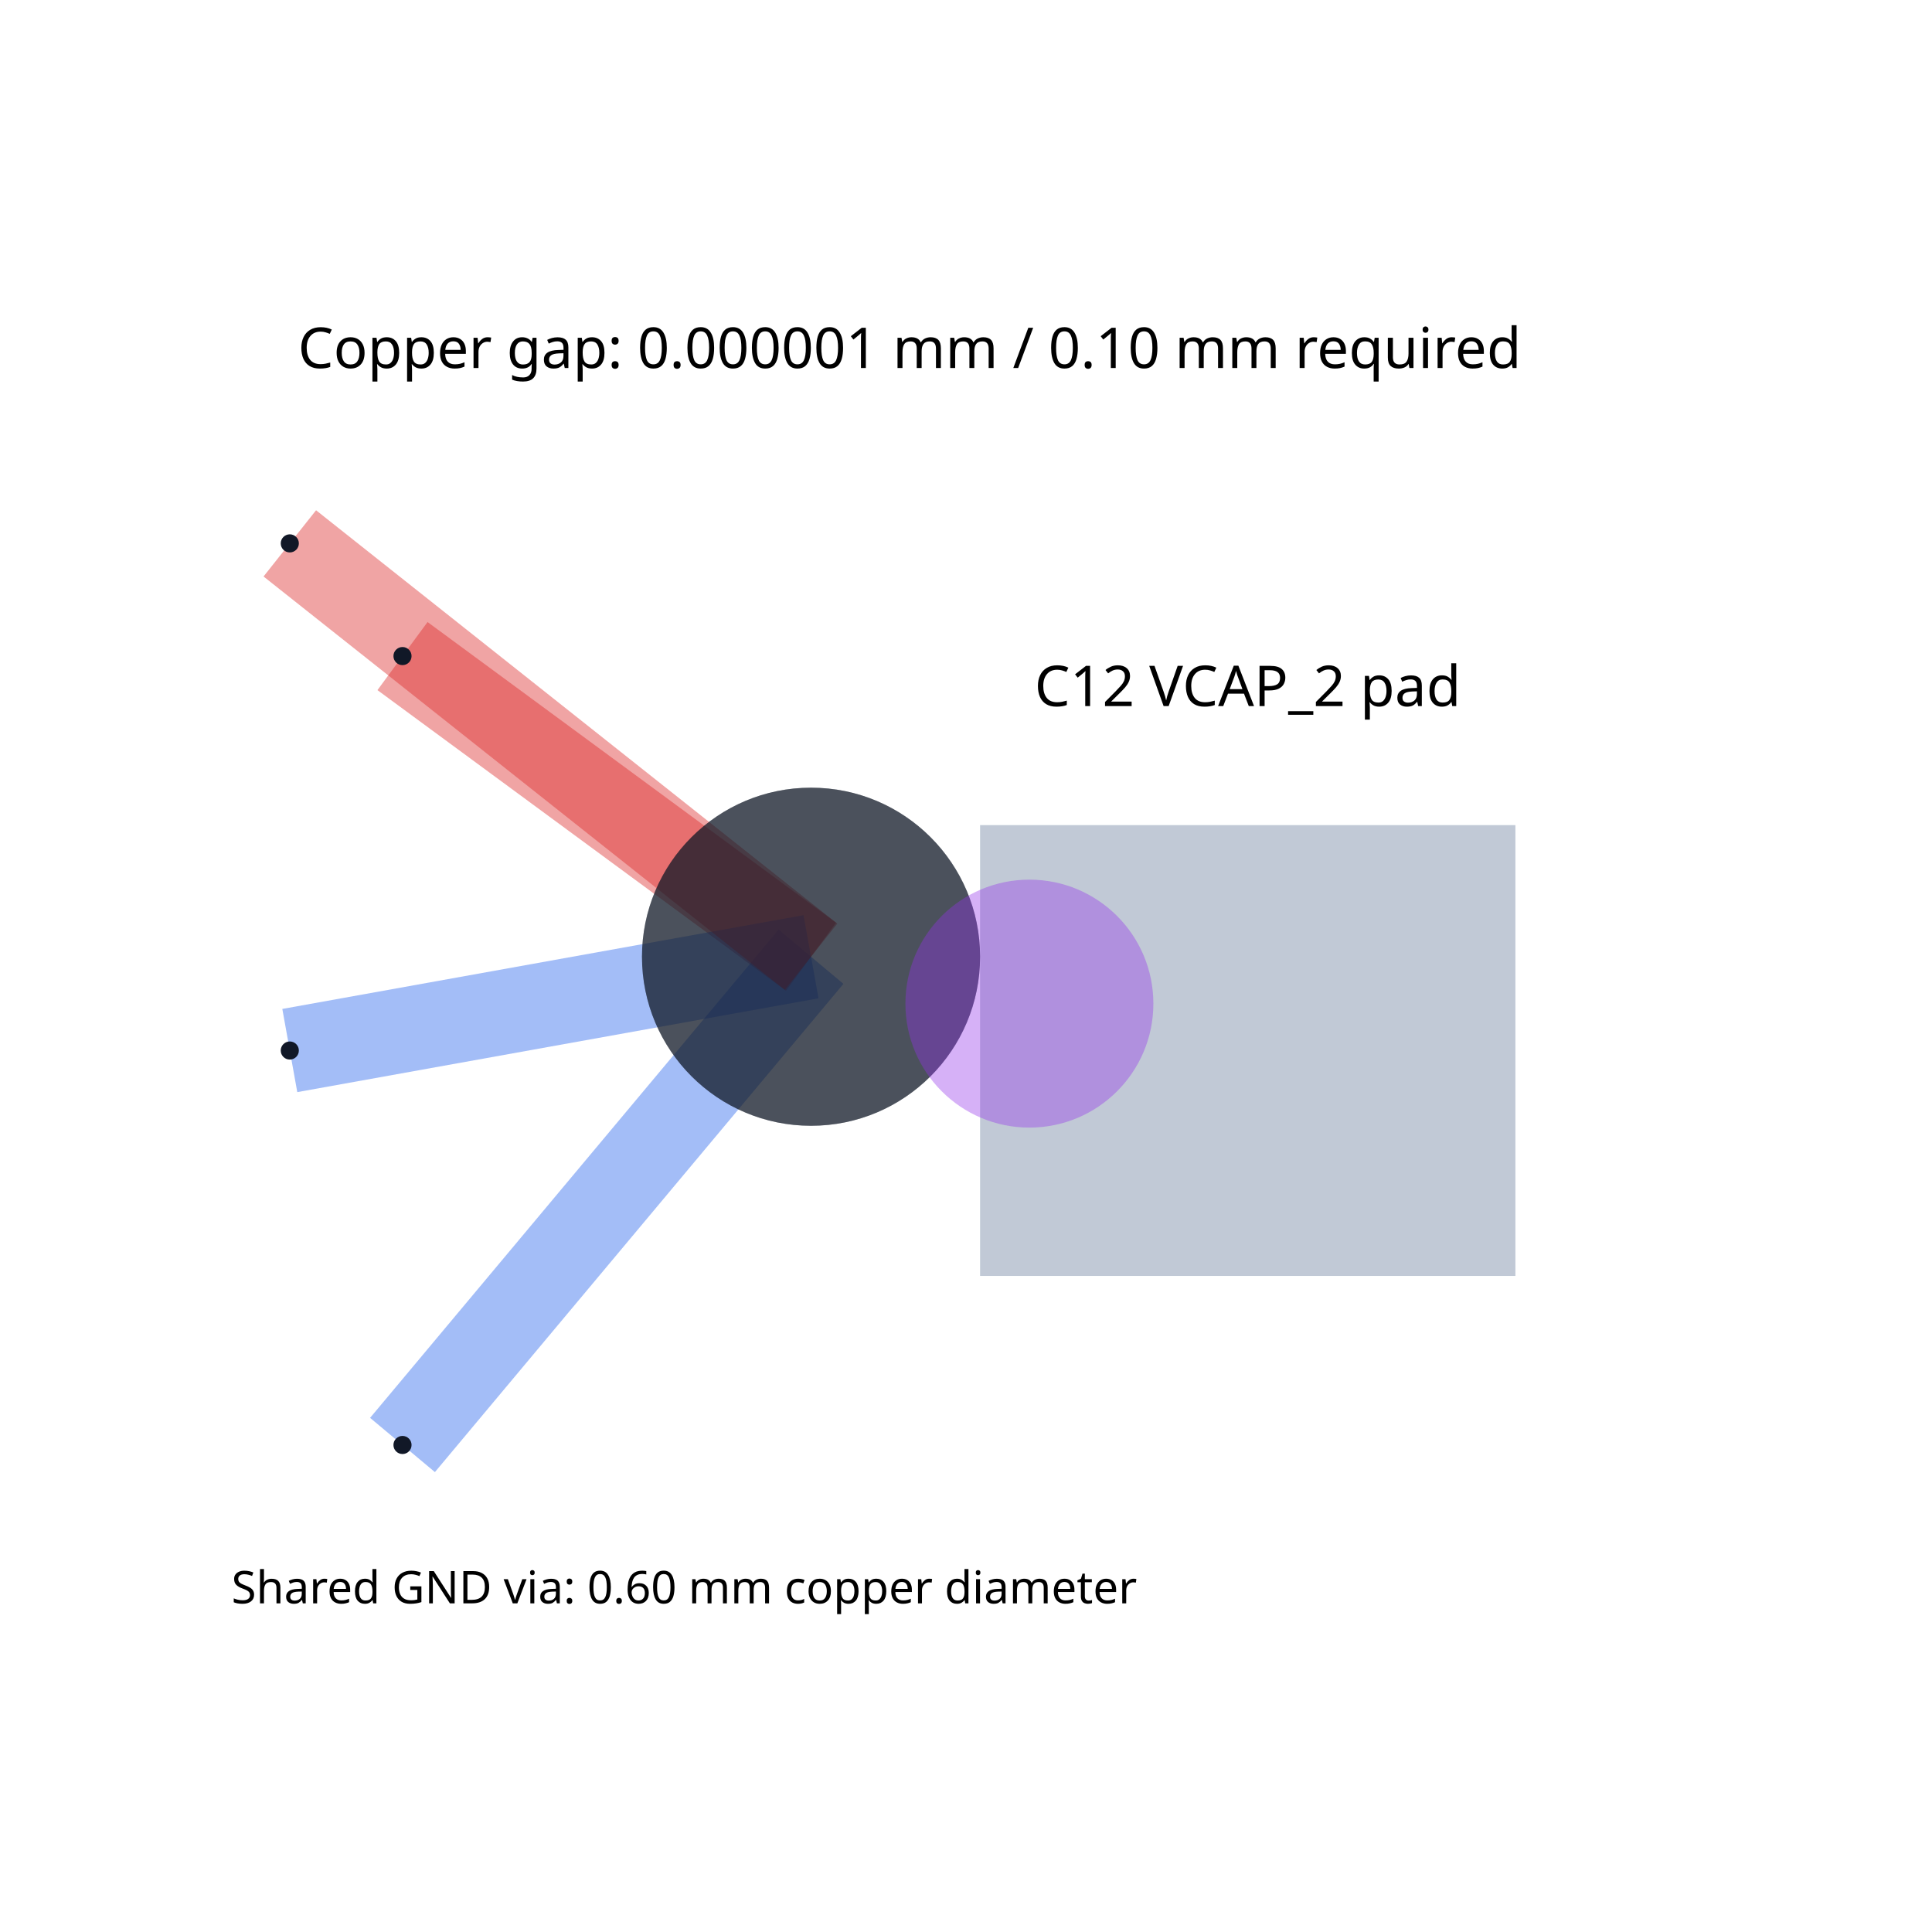
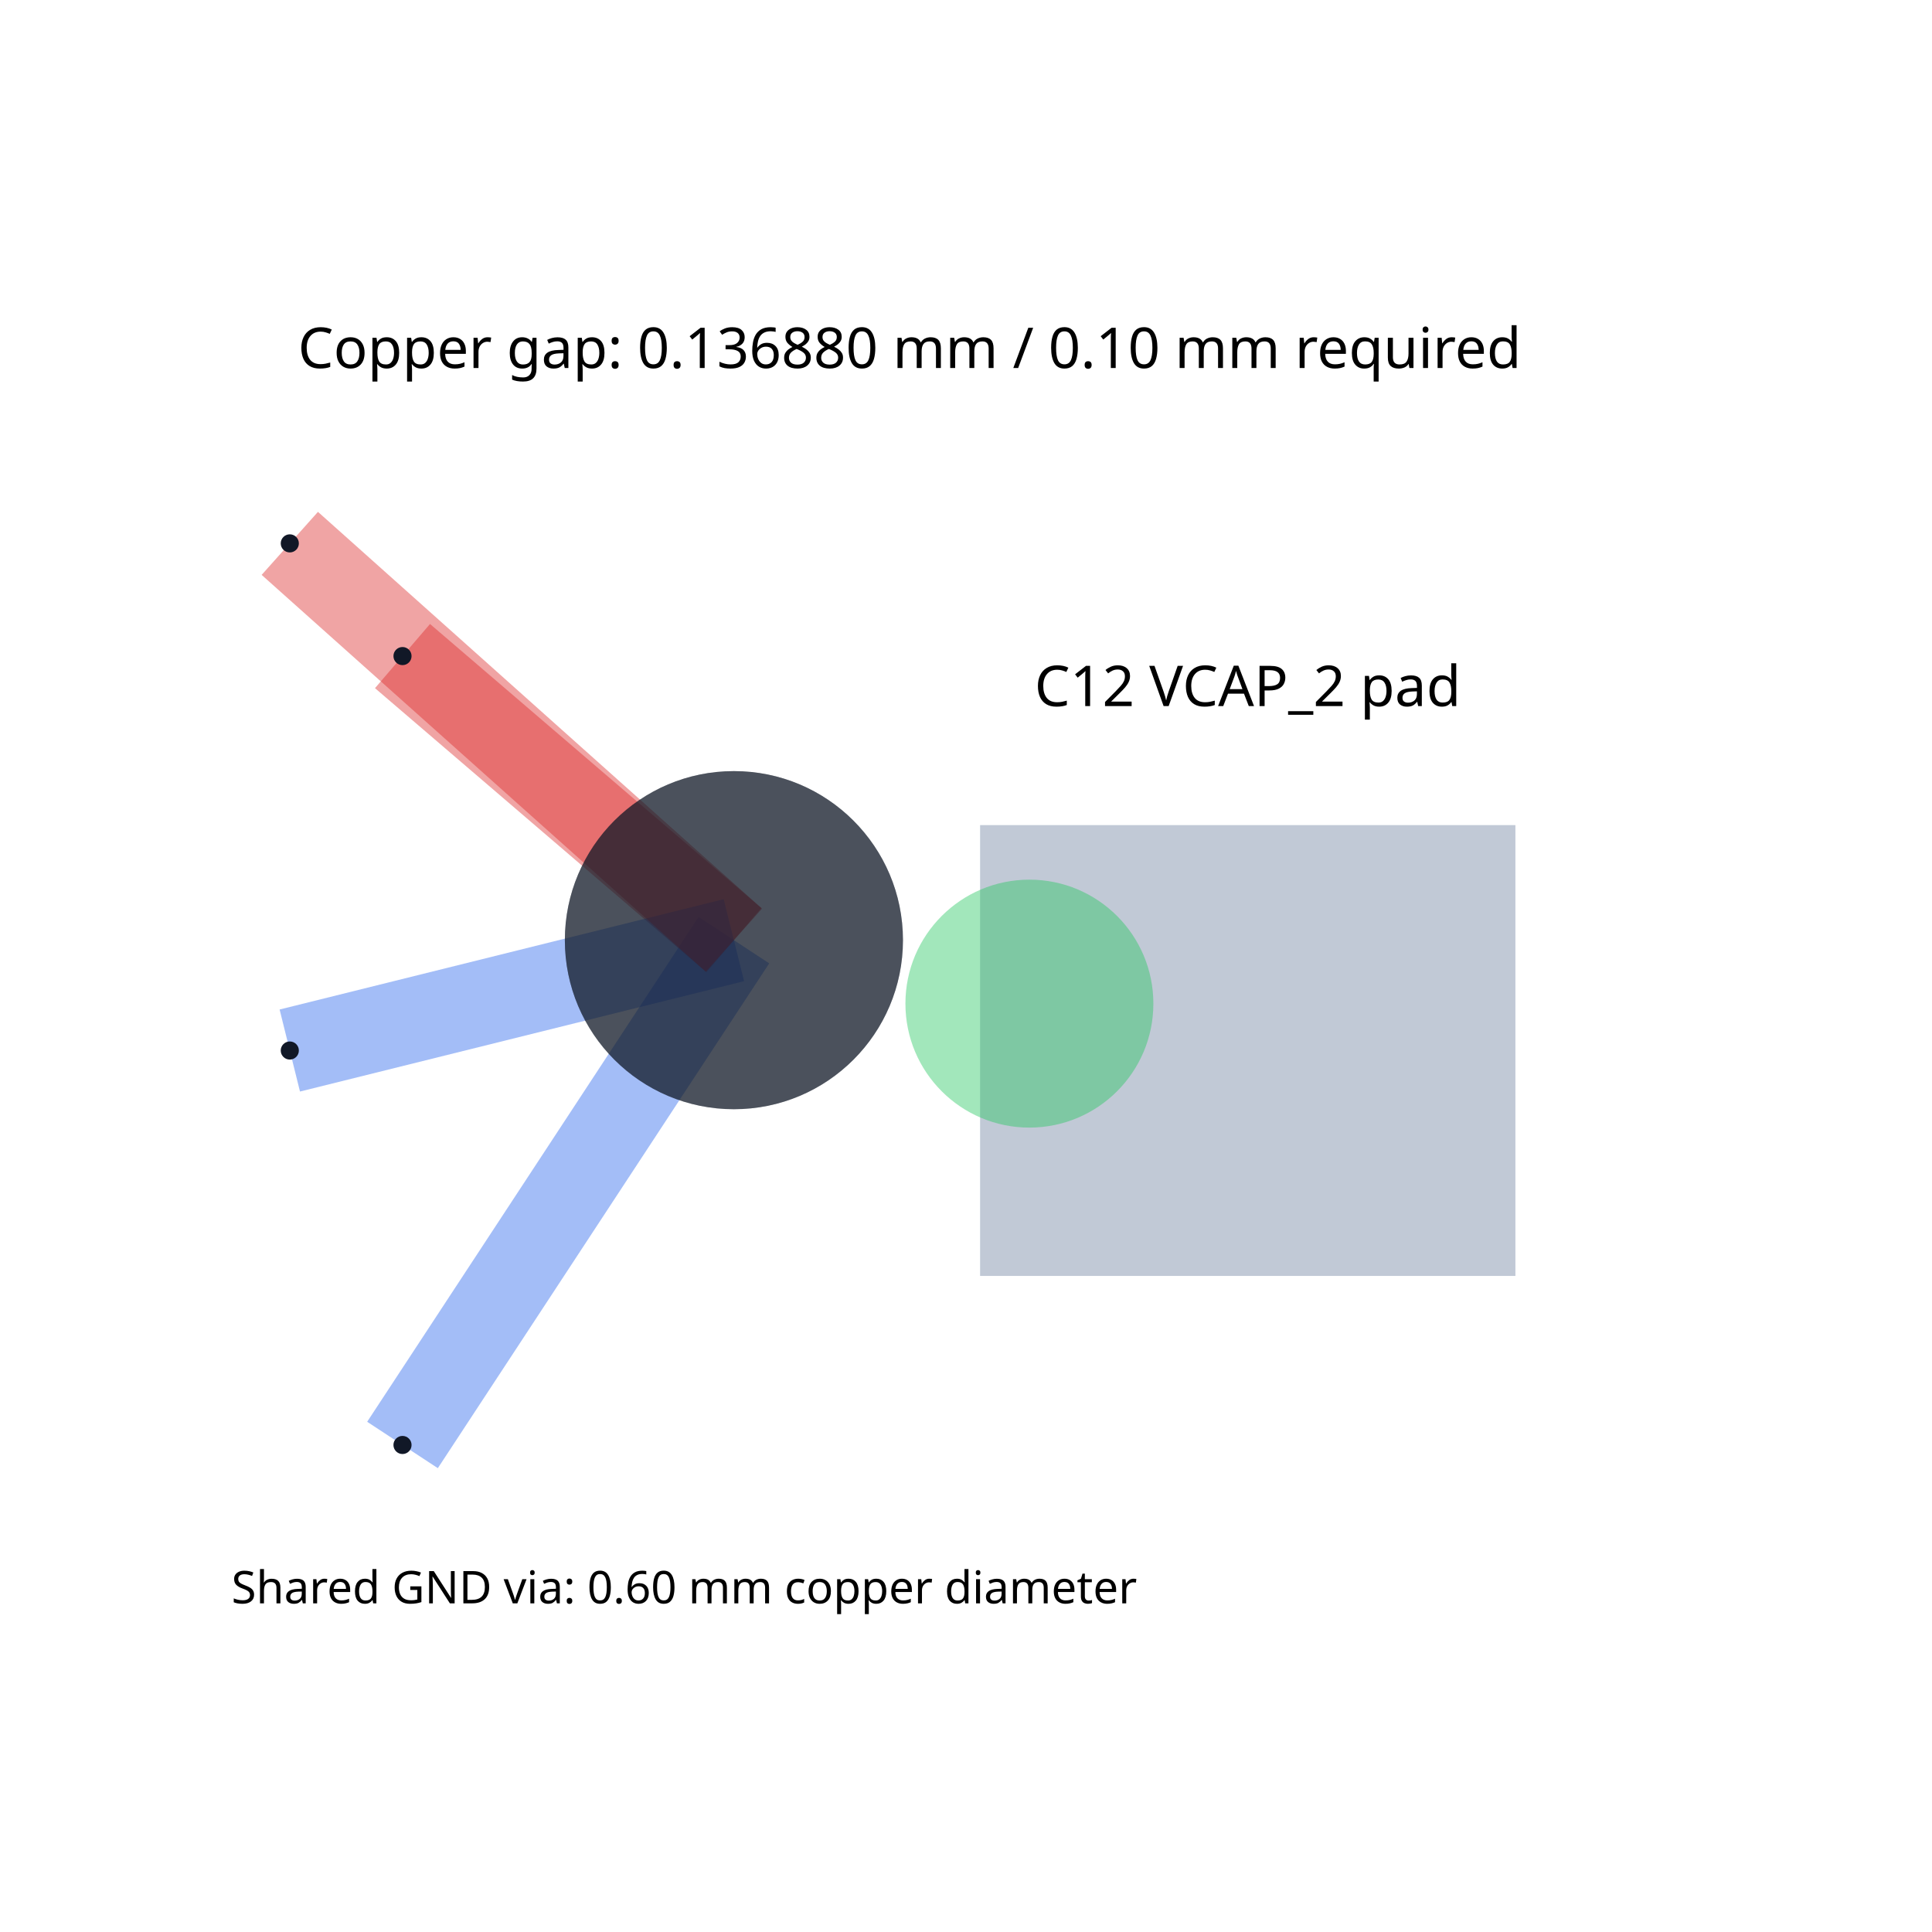
<svg xmlns="http://www.w3.org/2000/svg" width="640" height="640" viewBox="0 0 640 640">
  <rect width="100%" height="100%" fill="white" />
  <g>
-     <polyline data-points="-1.5,-0.7 -0.775001,0.166451906949" data-type="line" data-label="ground-a z0" points="133.333,478.667 268.666,316.929" fill="none" stroke="rgba(37, 99, 235, 0.42)" stroke-width="28" />
+     <polyline data-points="-1.5,-0.7 -0.9118795630535692,0.19585018881019184" data-type="line" data-label="ground-a z0" points="133.333,478.667 243.116,311.441" fill="none" stroke="rgba(37, 99, 235, 0.42)" stroke-width="28" />
  </g>
  <g>
-     <polyline data-points="-0.775001,0.166451906949 -1.5,0.7" data-type="line" data-label="ground-a z1" points="268.666,316.929 133.333,217.333" fill="none" stroke="rgba(220, 38, 38, 0.42)" stroke-width="28" />
+     <polyline data-points="-0.9118795630535692,0.19585018881019184 -1.5,0.7" data-type="line" data-label="ground-a z1" points="243.116,311.441 133.333,217.333" fill="none" stroke="rgba(220, 38, 38, 0.42)" stroke-width="28" />
  </g>
  <g>
-     <polyline data-points="-1.7,0 -0.775001,0.166451906949" data-type="line" data-label="ground-b z0" points="96,348 268.666,316.929" fill="none" stroke="rgba(37, 99, 235, 0.42)" stroke-width="28" />
+     <polyline data-points="-1.7,0 -0.9118795630535692,0.19585018881019184" data-type="line" data-label="ground-b z0" points="96,348 243.116,311.441" fill="none" stroke="rgba(37, 99, 235, 0.42)" stroke-width="28" />
  </g>
  <g>
-     <polyline data-points="-0.775001,0.166451906949 -1.7,0.9" data-type="line" data-label="ground-b z1" points="268.666,316.929 96,180" fill="none" stroke="rgba(220, 38, 38, 0.42)" stroke-width="28" />
+     <polyline data-points="-0.9118795630535692,0.19585018881019184 -1.7,0.9" data-type="line" data-label="ground-b z1" points="243.116,311.441 96,180" fill="none" stroke="rgba(220, 38, 38, 0.42)" stroke-width="28" />
  </g>
  <g>
    <rect data-type="rect" data-label="board bounds" data-x="-0.5" data-y="0" x="40" y="161.333" width="560" height="373.333" fill="rgba(255, 255, 255, 0)" stroke="#0f172a" stroke-width="0.005" />
  </g>
  <g>
    <rect data-type="rect" data-label="" data-x="0" data-y="0" x="324.667" y="273.333" width="177.333" height="149.333" fill="rgba(148, 163, 184, 0.58)" stroke="#64748b" stroke-width="0.005" />
  </g>
-   <circle data-type="circle" data-label="" data-x="-0.775001" data-y="0.166451906949" cx="268.666" cy="316.929" r="56" fill="rgba(17, 24, 39, 0.5)" stroke="rgba(248, 250, 252, 0.5)" stroke-width="0.005" />
-   <circle data-type="circle" data-label="" data-x="-0.775001" data-y="0.166451906949" cx="268.666" cy="316.929" r="56" fill="rgba(17, 24, 39, 0.5)" stroke="rgba(248, 250, 252, 0.5)" stroke-width="0.005" />
-   <circle data-type="circle" data-label="" data-x="-0.3875005" data-y="0.0832259534745" cx="341" cy="332.464" r="41.067" fill="rgba(147, 51, 234, 0.38)" stroke="#7e22ce" stroke-width="0.005" />
-   <text data-type="text" data-label="Copper gap: 0.000001 mm / 0.10 mm required" data-x="-0.6" data-y="1.25" x="301.333" y="114.667" fill="black" font-size="18.667" font-family="sans-serif" text-anchor="middle" dominant-baseline="central">Copper gap: 0.000001 mm / 0.10 mm required</text>
+   <circle data-type="circle" data-label="" data-x="-0.9118795630535692" data-y="0.19585018881019184" cx="243.116" cy="311.441" r="56" fill="rgba(17, 24, 39, 0.5)" stroke="rgba(248, 250, 252, 0.5)" stroke-width="0.005" />
+   <circle data-type="circle" data-label="" data-x="-0.9118795630535692" data-y="0.19585018881019184" cx="243.116" cy="311.441" r="56" fill="rgba(17, 24, 39, 0.5)" stroke="rgba(248, 250, 252, 0.5)" stroke-width="0.005" />
+   <circle data-type="circle" data-label="" data-x="-0.3875005" data-y="0.0832259534745" cx="341" cy="332.464" r="41.067" fill="rgba(34, 197, 94, 0.42)" stroke="#16a34a" stroke-width="0.005" />
+   <text data-type="text" data-label="Copper gap: 0.136880 mm / 0.10 mm required" data-x="-0.6" data-y="1.25" x="301.333" y="114.667" fill="black" font-size="18.667" font-family="sans-serif" text-anchor="middle" dominant-baseline="central">Copper gap: 0.136880 mm / 0.10 mm required</text>
  <text data-type="text" data-label="C12 VCAP_2 pad" data-x="0" data-y="0.65" x="413.333" y="226.667" fill="black" font-size="18.667" font-family="sans-serif" text-anchor="middle" dominant-baseline="central">C12 VCAP_2 pad</text>
  <text data-type="text" data-label="Shared GND via: 0.60 mm copper diameter" data-x="-1" data-y="-0.95" x="226.667" y="525.333" fill="black" font-size="14.933" font-family="sans-serif" text-anchor="middle" dominant-baseline="central">Shared GND via: 0.60 mm copper diameter</text>
  <g>
    <circle data-type="point" data-label="ground-a" data-x="-1.5" data-y="-0.7" cx="133.333" cy="478.667" r="3" fill="#111827" />
  </g>
  <g>
    <circle data-type="point" data-label="ground-a" data-x="-1.5" data-y="0.7" cx="133.333" cy="217.333" r="3" fill="#111827" />
  </g>
  <g>
    <circle data-type="point" data-label="ground-b" data-x="-1.7" data-y="0" cx="96" cy="348" r="3" fill="#111827" />
  </g>
  <g>
    <circle data-type="point" data-label="ground-b" data-x="-1.7" data-y="0.9" cx="96" cy="180" r="3" fill="#111827" />
  </g>
  <g id="crosshair" style="display: none">
    <line id="crosshair-h" y1="0" y2="640" stroke="#666" stroke-width="0.5" />
    <line id="crosshair-v" x1="0" x2="640" stroke="#666" stroke-width="0.5" />
    <text id="coordinates" font-family="monospace" font-size="12" fill="#666" />
  </g>
</svg>
